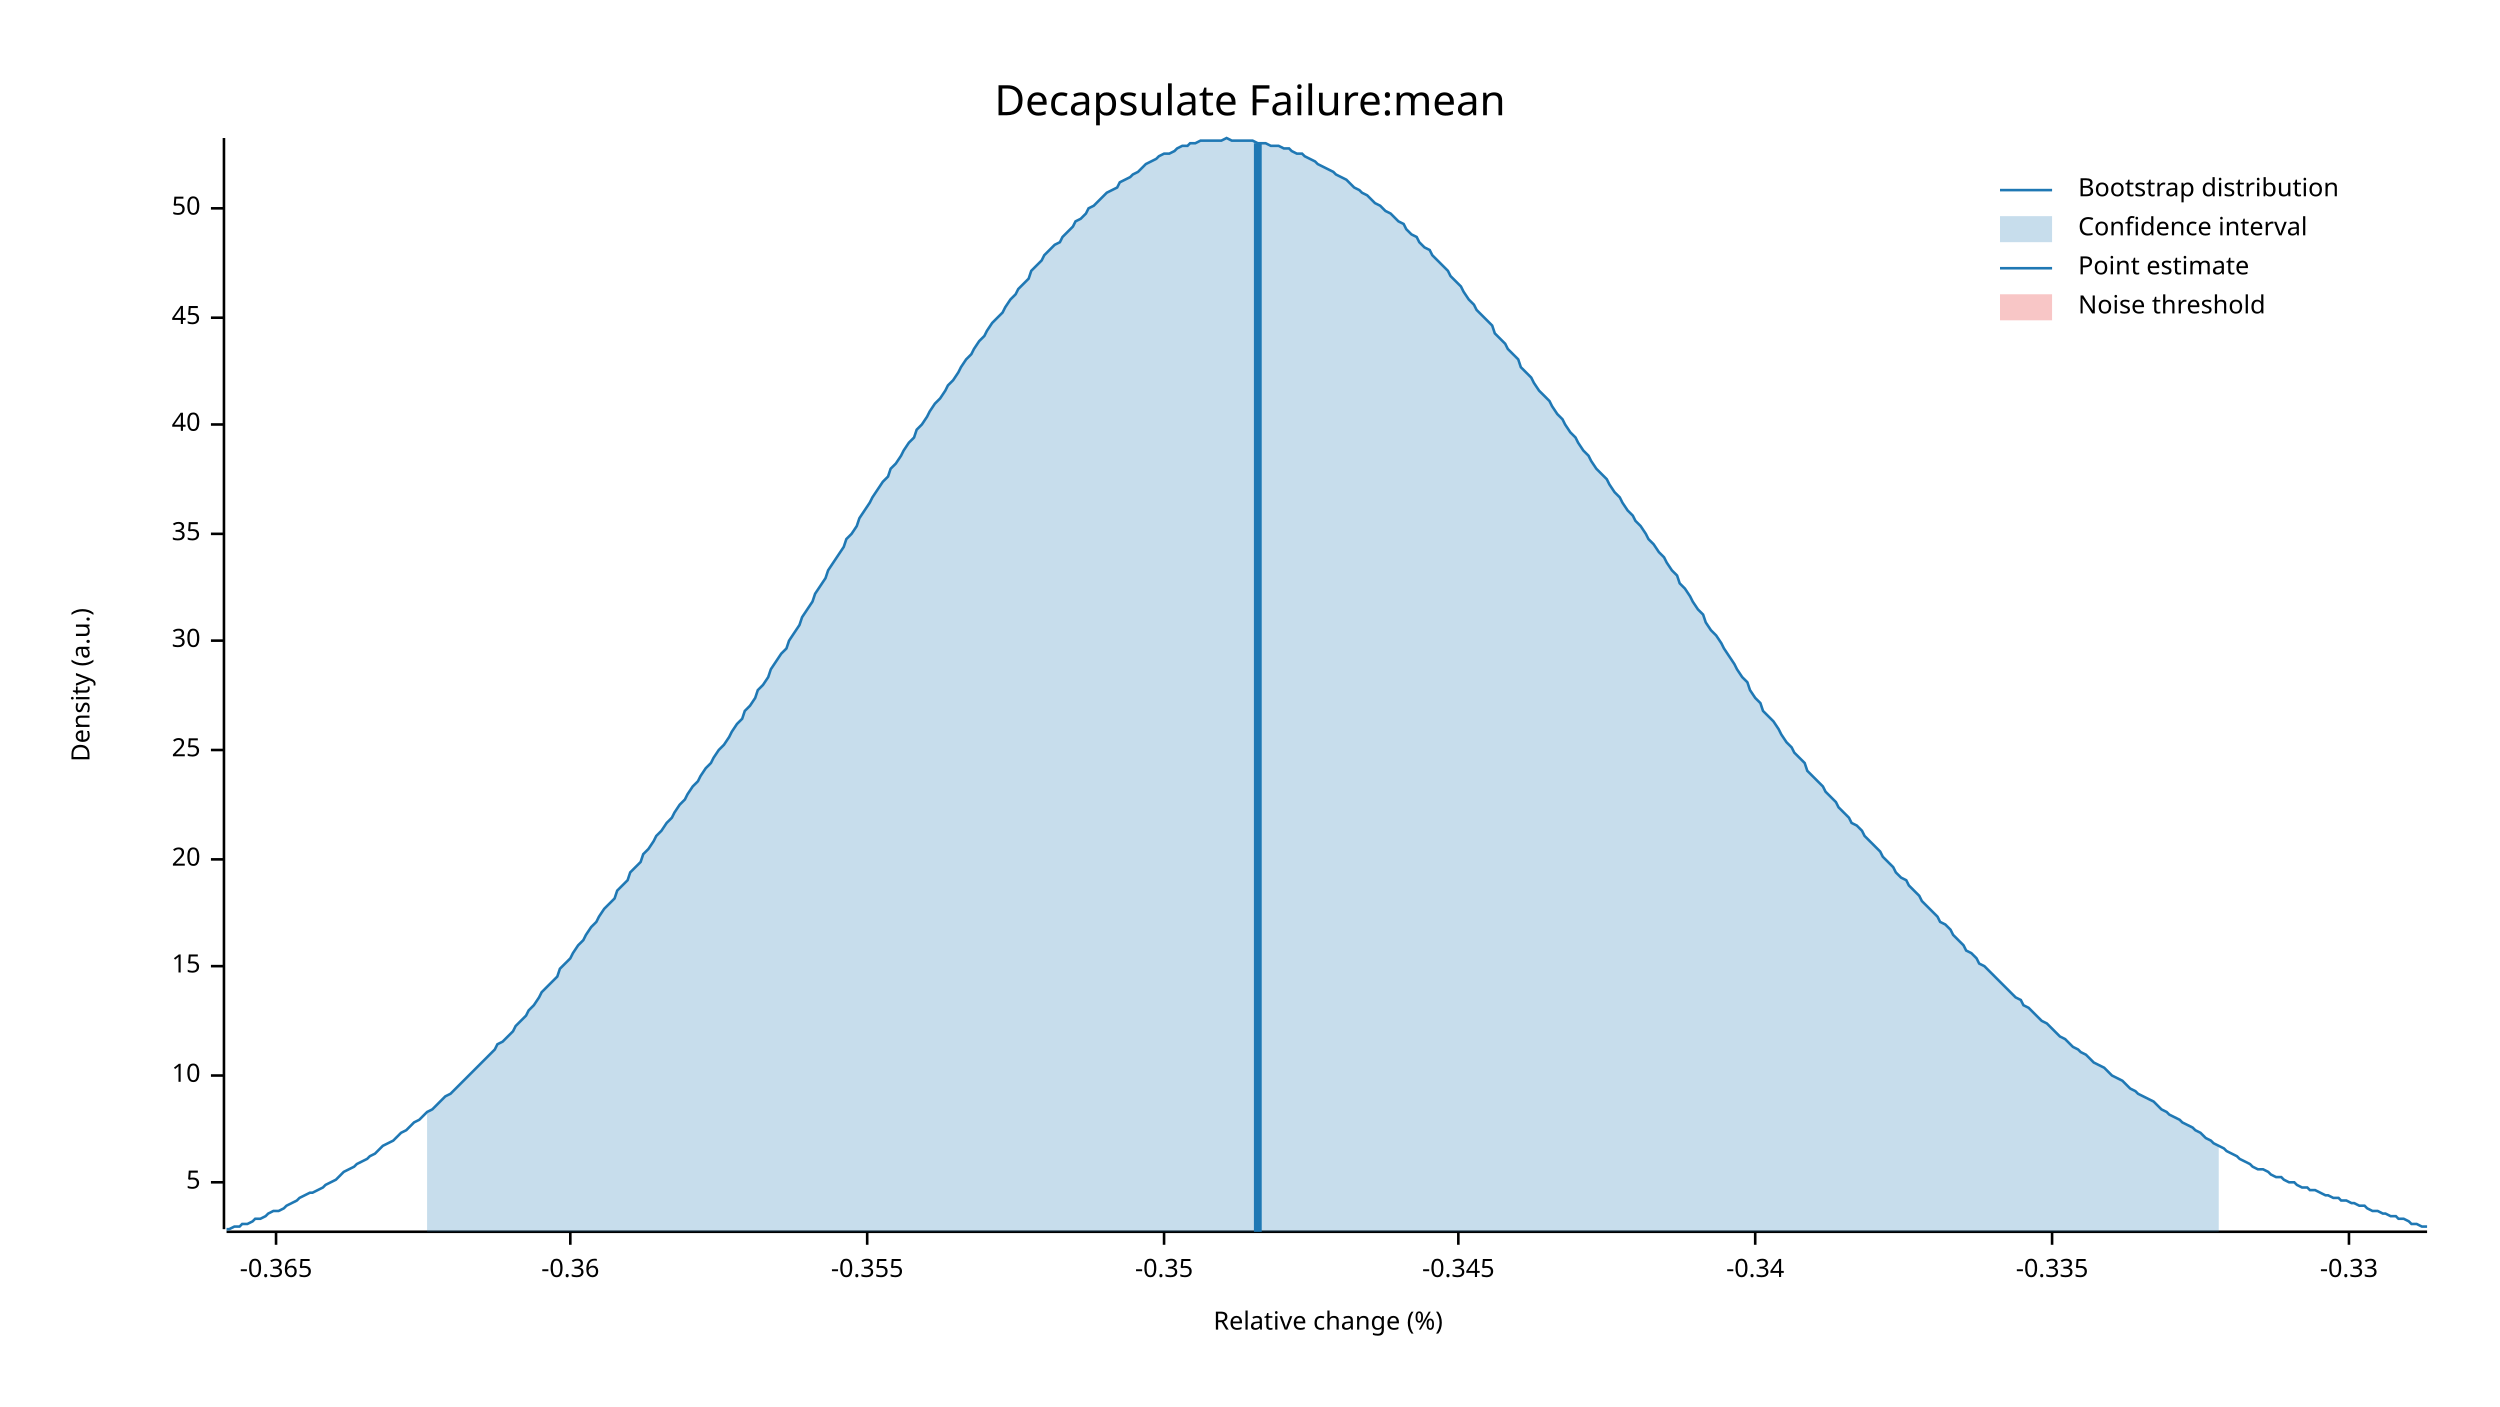
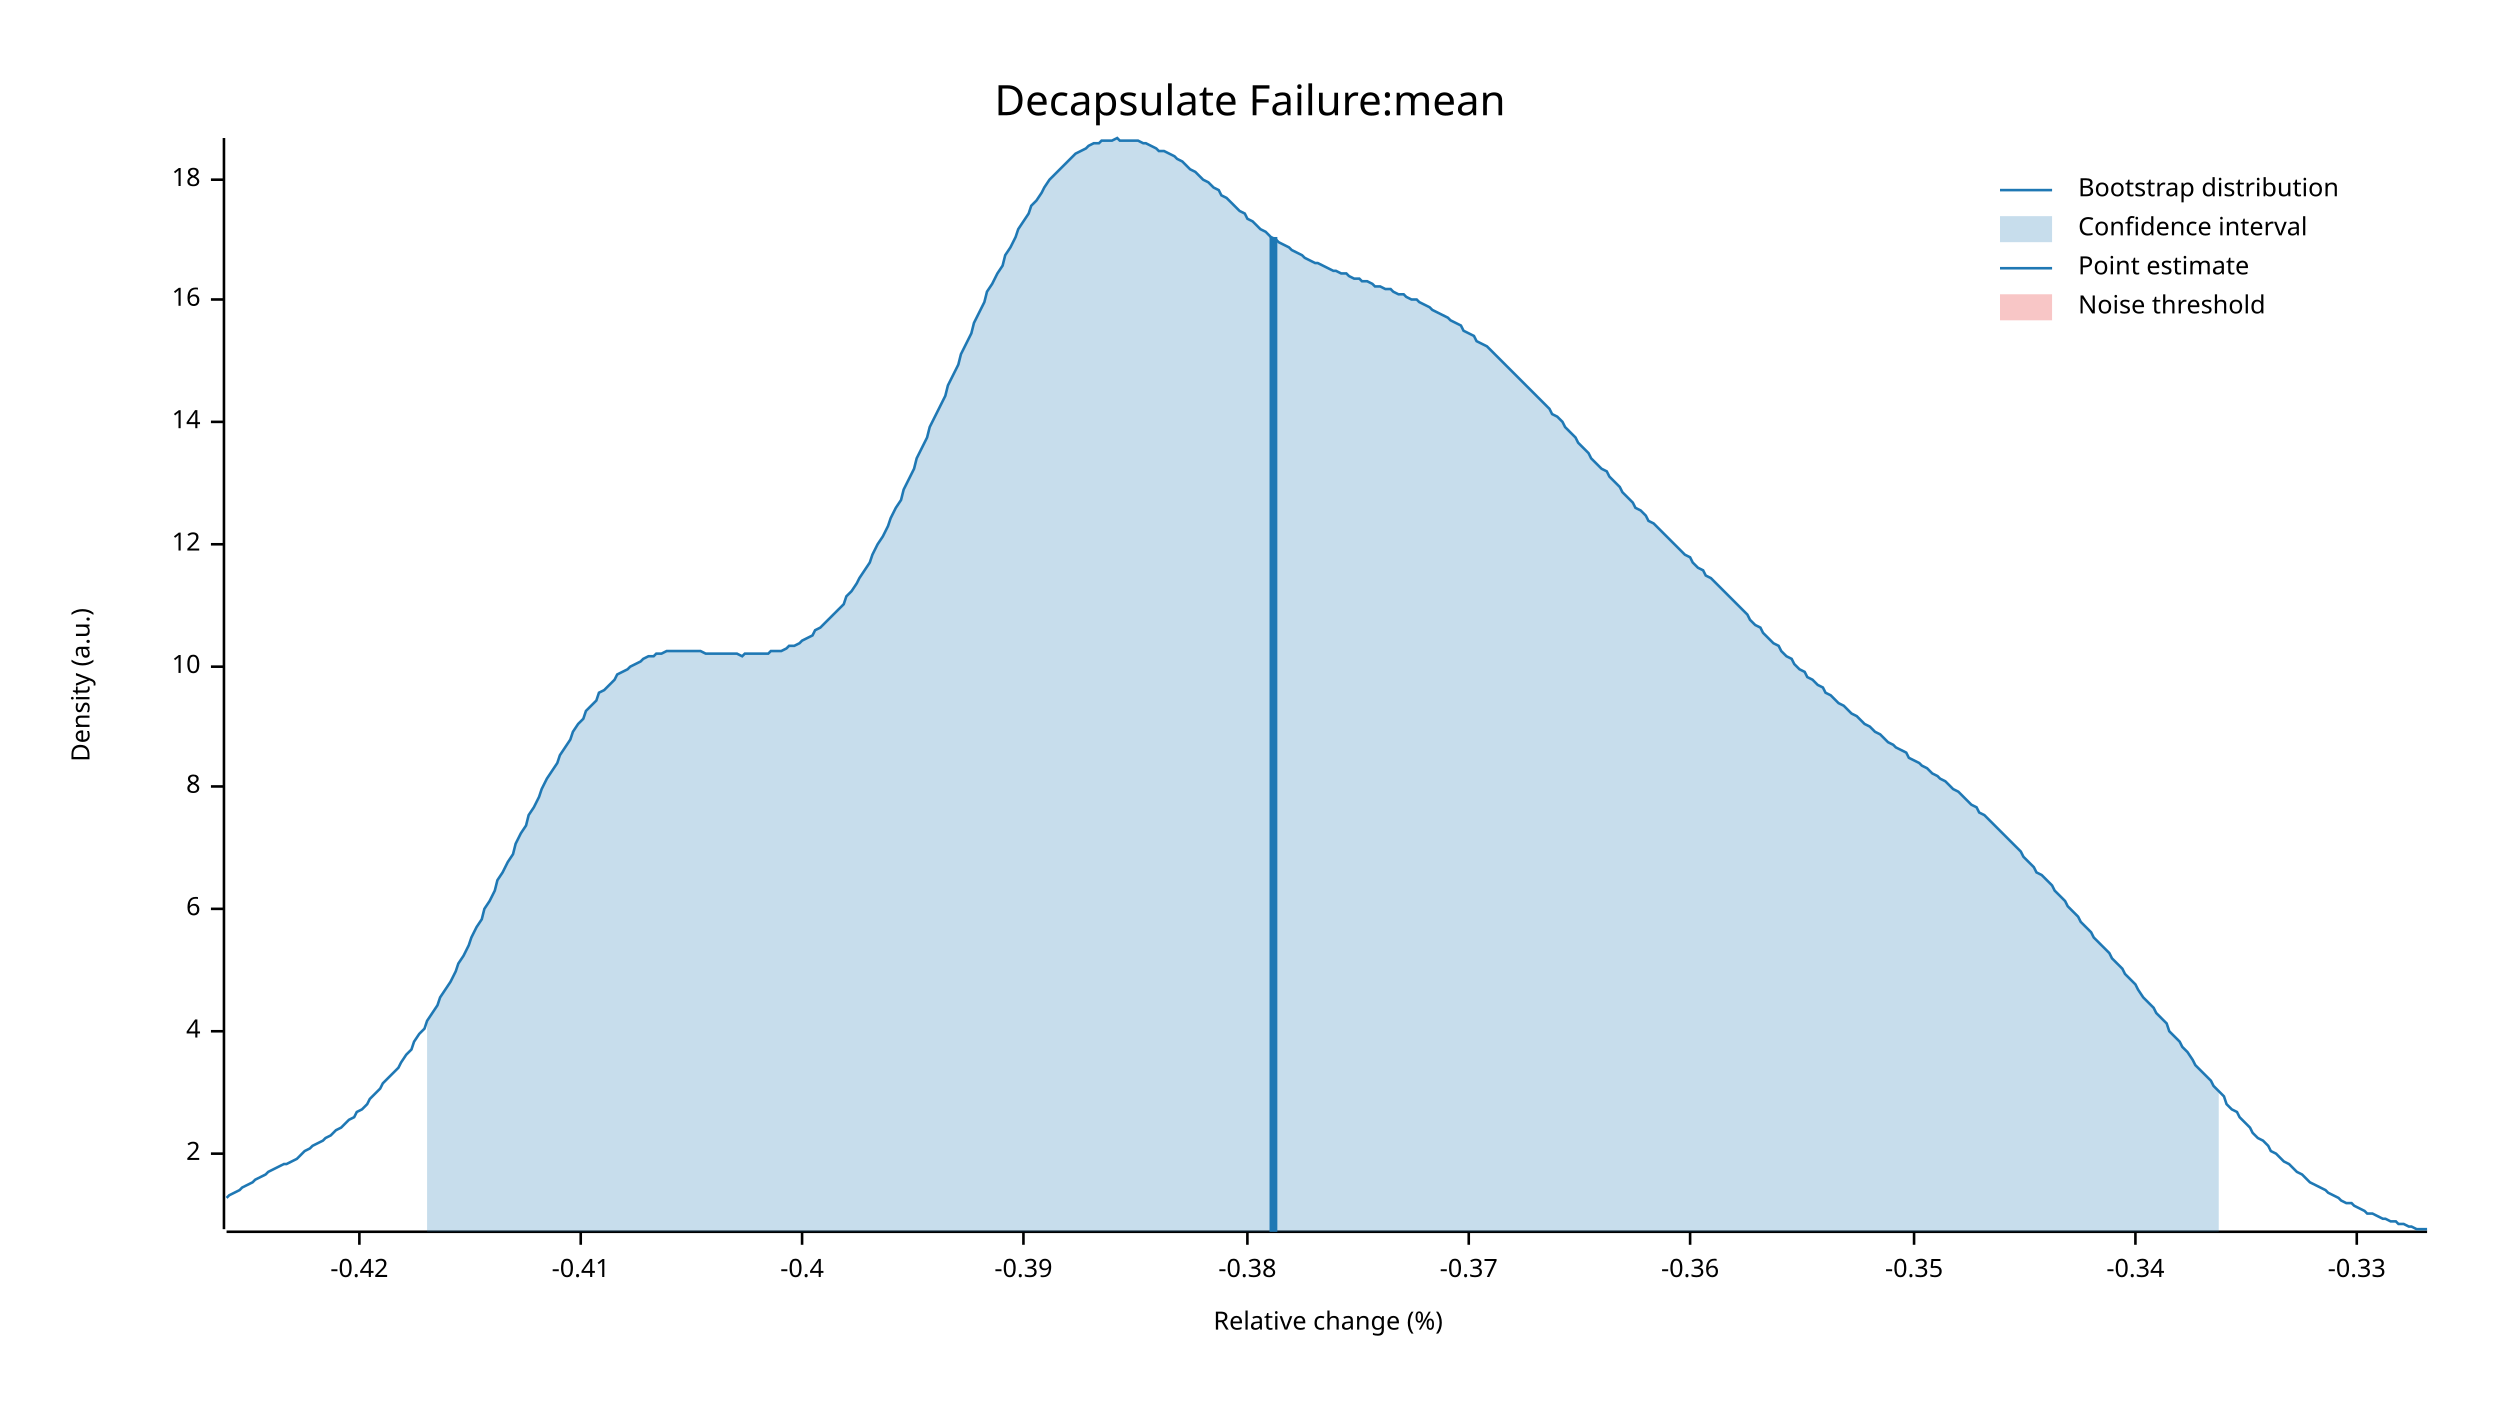
<svg xmlns="http://www.w3.org/2000/svg" width="960" height="540" viewBox="0 0 960 540">
  <text x="480" y="32" dy="0.76em" text-anchor="middle" font-family="sans-serif" font-size="16.129" opacity="1" fill="#000000">
Decapsulate Failure:mean
</text>
  <text x="27" y="263" dy="0.76em" text-anchor="middle" font-family="sans-serif" font-size="9.677" opacity="1" fill="#000000" transform="rotate(270, 27, 263)">
Density (a.u.)
</text>
  <text x="510" y="513" dy="-0.5ex" text-anchor="middle" font-family="sans-serif" font-size="9.677" opacity="1" fill="#000000">
Relative change (%)
</text>
  <polyline fill="none" opacity="1" stroke="#000000" stroke-width="1" points="86,53 86,472 " />
-   <text x="77" y="454" dy="0.5ex" text-anchor="end" font-family="sans-serif" font-size="9.677" opacity="1" fill="#000000">
- 5
+   <text x="77" y="443" dy="0.5ex" text-anchor="end" font-family="sans-serif" font-size="9.677" opacity="1" fill="#000000">
+ 2
</text>
-   <polyline fill="none" opacity="1" stroke="#000000" stroke-width="1" points="81,454 86,454 " />
-   <text x="77" y="413" dy="0.5ex" text-anchor="end" font-family="sans-serif" font-size="9.677" opacity="1" fill="#000000">
+   <polyline fill="none" opacity="1" stroke="#000000" stroke-width="1" points="81,443 86,443 " />
+   <text x="77" y="396" dy="0.5ex" text-anchor="end" font-family="sans-serif" font-size="9.677" opacity="1" fill="#000000">
+ 4
+ </text>
+   <polyline fill="none" opacity="1" stroke="#000000" stroke-width="1" points="81,396 86,396 " />
+   <text x="77" y="349" dy="0.5ex" text-anchor="end" font-family="sans-serif" font-size="9.677" opacity="1" fill="#000000">
+ 6
+ </text>
+   <polyline fill="none" opacity="1" stroke="#000000" stroke-width="1" points="81,349 86,349 " />
+   <text x="77" y="302" dy="0.5ex" text-anchor="end" font-family="sans-serif" font-size="9.677" opacity="1" fill="#000000">
+ 8
+ </text>
+   <polyline fill="none" opacity="1" stroke="#000000" stroke-width="1" points="81,302 86,302 " />
+   <text x="77" y="256" dy="0.5ex" text-anchor="end" font-family="sans-serif" font-size="9.677" opacity="1" fill="#000000">
10
</text>
-   <polyline fill="none" opacity="1" stroke="#000000" stroke-width="1" points="81,413 86,413 " />
-   <text x="77" y="371" dy="0.5ex" text-anchor="end" font-family="sans-serif" font-size="9.677" opacity="1" fill="#000000">
- 15
+   <polyline fill="none" opacity="1" stroke="#000000" stroke-width="1" points="81,256 86,256 " />
+   <text x="77" y="209" dy="0.5ex" text-anchor="end" font-family="sans-serif" font-size="9.677" opacity="1" fill="#000000">
+ 12
</text>
-   <polyline fill="none" opacity="1" stroke="#000000" stroke-width="1" points="81,371 86,371 " />
-   <text x="77" y="330" dy="0.5ex" text-anchor="end" font-family="sans-serif" font-size="9.677" opacity="1" fill="#000000">
- 20
+   <polyline fill="none" opacity="1" stroke="#000000" stroke-width="1" points="81,209 86,209 " />
+   <text x="77" y="162" dy="0.5ex" text-anchor="end" font-family="sans-serif" font-size="9.677" opacity="1" fill="#000000">
+ 14
</text>
-   <polyline fill="none" opacity="1" stroke="#000000" stroke-width="1" points="81,330 86,330 " />
-   <text x="77" y="288" dy="0.5ex" text-anchor="end" font-family="sans-serif" font-size="9.677" opacity="1" fill="#000000">
- 25
+   <polyline fill="none" opacity="1" stroke="#000000" stroke-width="1" points="81,162 86,162 " />
+   <text x="77" y="115" dy="0.5ex" text-anchor="end" font-family="sans-serif" font-size="9.677" opacity="1" fill="#000000">
+ 16
</text>
-   <polyline fill="none" opacity="1" stroke="#000000" stroke-width="1" points="81,288 86,288 " />
-   <text x="77" y="246" dy="0.5ex" text-anchor="end" font-family="sans-serif" font-size="9.677" opacity="1" fill="#000000">
- 30
+   <polyline fill="none" opacity="1" stroke="#000000" stroke-width="1" points="81,115 86,115 " />
+   <text x="77" y="69" dy="0.5ex" text-anchor="end" font-family="sans-serif" font-size="9.677" opacity="1" fill="#000000">
+ 18
</text>
-   <polyline fill="none" opacity="1" stroke="#000000" stroke-width="1" points="81,246 86,246 " />
-   <text x="77" y="205" dy="0.5ex" text-anchor="end" font-family="sans-serif" font-size="9.677" opacity="1" fill="#000000">
- 35
+   <polyline fill="none" opacity="1" stroke="#000000" stroke-width="1" points="81,69 86,69 " />
+   <polyline fill="none" opacity="1" stroke="#000000" stroke-width="1" points="87,473 932,473 " />
+   <text x="138" y="483" dy="0.76em" text-anchor="middle" font-family="sans-serif" font-size="9.677" opacity="1" fill="#000000">
+ -0.42
</text>
-   <polyline fill="none" opacity="1" stroke="#000000" stroke-width="1" points="81,205 86,205 " />
-   <text x="77" y="163" dy="0.5ex" text-anchor="end" font-family="sans-serif" font-size="9.677" opacity="1" fill="#000000">
- 40
+   <polyline fill="none" opacity="1" stroke="#000000" stroke-width="1" points="138,473 138,478 " />
+   <text x="223" y="483" dy="0.76em" text-anchor="middle" font-family="sans-serif" font-size="9.677" opacity="1" fill="#000000">
+ -0.41
</text>
-   <polyline fill="none" opacity="1" stroke="#000000" stroke-width="1" points="81,163 86,163 " />
-   <text x="77" y="122" dy="0.5ex" text-anchor="end" font-family="sans-serif" font-size="9.677" opacity="1" fill="#000000">
- 45
+   <polyline fill="none" opacity="1" stroke="#000000" stroke-width="1" points="223,473 223,478 " />
+   <text x="308" y="483" dy="0.76em" text-anchor="middle" font-family="sans-serif" font-size="9.677" opacity="1" fill="#000000">
+ -0.4
</text>
-   <polyline fill="none" opacity="1" stroke="#000000" stroke-width="1" points="81,122 86,122 " />
-   <text x="77" y="80" dy="0.5ex" text-anchor="end" font-family="sans-serif" font-size="9.677" opacity="1" fill="#000000">
- 50
+   <polyline fill="none" opacity="1" stroke="#000000" stroke-width="1" points="308,473 308,478 " />
+   <text x="393" y="483" dy="0.76em" text-anchor="middle" font-family="sans-serif" font-size="9.677" opacity="1" fill="#000000">
+ -0.39
</text>
-   <polyline fill="none" opacity="1" stroke="#000000" stroke-width="1" points="81,80 86,80 " />
-   <polyline fill="none" opacity="1" stroke="#000000" stroke-width="1" points="87,473 932,473 " />
-   <text x="106" y="483" dy="0.76em" text-anchor="middle" font-family="sans-serif" font-size="9.677" opacity="1" fill="#000000">
- -0.365
+   <polyline fill="none" opacity="1" stroke="#000000" stroke-width="1" points="393,473 393,478 " />
+   <text x="479" y="483" dy="0.76em" text-anchor="middle" font-family="sans-serif" font-size="9.677" opacity="1" fill="#000000">
+ -0.38
</text>
-   <polyline fill="none" opacity="1" stroke="#000000" stroke-width="1" points="106,473 106,478 " />
-   <text x="219" y="483" dy="0.76em" text-anchor="middle" font-family="sans-serif" font-size="9.677" opacity="1" fill="#000000">
+   <polyline fill="none" opacity="1" stroke="#000000" stroke-width="1" points="479,473 479,478 " />
+   <text x="564" y="483" dy="0.76em" text-anchor="middle" font-family="sans-serif" font-size="9.677" opacity="1" fill="#000000">
+ -0.37
+ </text>
+   <polyline fill="none" opacity="1" stroke="#000000" stroke-width="1" points="564,473 564,478 " />
+   <text x="649" y="483" dy="0.76em" text-anchor="middle" font-family="sans-serif" font-size="9.677" opacity="1" fill="#000000">
-0.36
</text>
-   <polyline fill="none" opacity="1" stroke="#000000" stroke-width="1" points="219,473 219,478 " />
-   <text x="333" y="483" dy="0.76em" text-anchor="middle" font-family="sans-serif" font-size="9.677" opacity="1" fill="#000000">
- -0.355
- </text>
-   <polyline fill="none" opacity="1" stroke="#000000" stroke-width="1" points="333,473 333,478 " />
-   <text x="447" y="483" dy="0.76em" text-anchor="middle" font-family="sans-serif" font-size="9.677" opacity="1" fill="#000000">
+   <polyline fill="none" opacity="1" stroke="#000000" stroke-width="1" points="649,473 649,478 " />
+   <text x="735" y="483" dy="0.76em" text-anchor="middle" font-family="sans-serif" font-size="9.677" opacity="1" fill="#000000">
-0.35
</text>
-   <polyline fill="none" opacity="1" stroke="#000000" stroke-width="1" points="447,473 447,478 " />
-   <text x="560" y="483" dy="0.76em" text-anchor="middle" font-family="sans-serif" font-size="9.677" opacity="1" fill="#000000">
- -0.345
- </text>
-   <polyline fill="none" opacity="1" stroke="#000000" stroke-width="1" points="560,473 560,478 " />
-   <text x="674" y="483" dy="0.76em" text-anchor="middle" font-family="sans-serif" font-size="9.677" opacity="1" fill="#000000">
+   <polyline fill="none" opacity="1" stroke="#000000" stroke-width="1" points="735,473 735,478 " />
+   <text x="820" y="483" dy="0.76em" text-anchor="middle" font-family="sans-serif" font-size="9.677" opacity="1" fill="#000000">
-0.34
</text>
-   <polyline fill="none" opacity="1" stroke="#000000" stroke-width="1" points="674,473 674,478 " />
-   <text x="788" y="483" dy="0.76em" text-anchor="middle" font-family="sans-serif" font-size="9.677" opacity="1" fill="#000000">
- -0.335
- </text>
-   <polyline fill="none" opacity="1" stroke="#000000" stroke-width="1" points="788,473 788,478 " />
-   <text x="902" y="483" dy="0.76em" text-anchor="middle" font-family="sans-serif" font-size="9.677" opacity="1" fill="#000000">
+   <polyline fill="none" opacity="1" stroke="#000000" stroke-width="1" points="820,473 820,478 " />
+   <text x="905" y="483" dy="0.76em" text-anchor="middle" font-family="sans-serif" font-size="9.677" opacity="1" fill="#000000">
-0.33
</text>
-   <polyline fill="none" opacity="1" stroke="#000000" stroke-width="1" points="902,473 902,478 " />
-   <polyline fill="none" opacity="1" stroke="#1F78B4" stroke-width="1" points="87,472 88,472 90,471 92,471 93,470 95,470 97,469 98,468 100,468 102,467 103,466 105,465 107,465 109,464 110,463 112,462 114,461 115,460 117,459 119,458 120,458 122,457 124,456 125,455 127,454 129,453 131,451 132,450 134,449 136,448 137,447 139,446 141,445 142,444 144,443 146,441 147,440 149,439 151,438 153,436 154,435 156,434 158,432 159,431 161,430 163,428 164,427 166,426 168,424 169,423 171,421 173,420 175,418 176,417 178,415 180,413 181,412 183,410 185,408 186,407 188,405 190,403 191,401 193,400 195,398 197,396 198,394 200,392 202,390 203,388 205,386 207,383 208,381 210,379 212,377 214,375 215,372 217,370 219,368 220,366 222,363 224,361 225,359 227,356 229,354 230,352 232,349 234,347 236,345 237,342 239,340 241,338 242,335 244,333 246,331 247,328 249,326 251,323 252,321 254,319 256,316 258,314 259,312 261,309 263,307 264,305 266,302 268,300 269,298 271,295 273,293 274,291 276,288 278,286 280,283 281,281 283,278 285,276 286,273 288,271 290,268 291,265 293,263 295,260 296,257 298,254 300,251 302,249 303,246 305,243 307,240 308,237 310,234 312,231 313,228 315,225 317,222 318,219 320,216 322,213 324,210 325,207 327,205 329,202 330,199 332,196 334,193 335,191 337,188 339,185 341,183 342,180 344,178 346,175 347,173 349,170 351,168 352,165 354,163 356,160 357,158 359,155 361,153 363,150 364,148 366,146 368,143 369,141 371,138 373,136 374,134 376,131 378,129 379,127 381,124 383,122 385,120 386,118 388,115 390,113 391,111 393,109 395,107 396,104 398,102 400,100 401,98 403,96 405,94 407,93 408,91 410,89 412,87 413,85 415,84 417,82 418,80 420,79 422,77 423,76 425,74 427,73 429,72 430,70 432,69 434,68 435,67 437,66 439,64 440,63 442,62 444,61 445,60 447,59 449,59 451,58 452,57 454,56 456,56 457,55 459,55 461,54 462,54 464,54 466,54 468,54 469,54 471,53 473,54 474,54 476,54 478,54 479,54 481,54 483,55 484,55 486,55 488,56 490,56 491,56 493,57 495,57 496,58 498,59 500,59 501,60 503,61 505,62 506,63 508,64 510,65 512,66 513,67 515,68 517,69 518,70 520,72 522,73 523,74 525,75 527,77 528,78 530,79 532,81 534,82 535,83 537,85 539,86 540,88 542,90 544,91 545,93 547,95 549,96 550,98 552,100 554,102 556,104 557,106 559,108 561,110 562,112 564,115 566,117 567,119 569,121 571,123 573,125 574,128 576,130 578,132 579,134 581,136 583,138 584,141 586,143 588,145 589,147 591,150 593,152 595,154 596,156 598,159 600,161 601,163 603,166 605,168 606,170 608,173 610,175 611,177 613,180 615,182 617,184 618,186 620,189 622,191 623,193 625,196 627,198 628,200 630,202 632,205 633,207 635,209 637,212 639,214 640,216 642,219 644,221 645,224 647,226 649,229 650,231 652,234 654,236 655,239 657,242 659,244 661,247 662,249 664,252 666,255 667,257 669,260 671,262 672,265 674,268 676,270 677,273 679,275 681,277 683,280 684,282 686,285 688,287 689,289 691,291 693,293 694,296 696,298 698,300 700,302 701,304 703,306 705,308 706,310 708,312 710,314 711,316 713,317 715,319 716,321 718,323 720,325 722,327 723,329 725,331 727,333 728,335 730,337 732,338 733,340 735,342 737,344 738,346 740,348 742,350 744,352 745,354 747,355 749,357 750,359 752,361 754,363 755,365 757,366 759,368 760,370 762,371 764,373 766,375 767,376 769,378 771,380 772,381 774,383 776,384 777,386 779,387 781,389 782,390 784,392 786,393 788,395 789,396 791,398 793,399 794,400 796,402 798,403 799,404 801,405 803,407 804,408 806,409 808,410 810,412 811,413 813,414 815,415 816,416 818,418 820,419 821,420 823,421 825,422 827,423 828,424 830,426 832,427 833,428 835,429 837,430 838,431 840,432 842,433 843,434 845,435 847,437 849,438 850,439 852,440 854,441 855,442 857,443 859,444 860,445 862,446 864,447 865,448 867,449 869,449 871,450 872,451 874,452 876,452 877,453 879,454 881,454 882,455 884,456 886,456 887,457 889,457 891,458 893,459 894,459 896,460 898,460 899,461 901,461 903,462 904,462 906,463 908,463 909,464 911,465 913,465 915,466 916,466 918,467 920,467 921,468 923,468 925,469 926,470 928,470 930,471 932,471 " />
-   <polygon opacity="0.25" fill="#1F78B4" points="164,427 166,426 168,424 169,423 171,421 173,420 175,418 176,417 178,415 180,413 181,412 183,410 185,408 186,407 188,405 190,403 191,401 193,400 195,398 197,396 198,394 200,392 202,390 203,388 205,386 207,383 208,381 210,379 212,377 214,375 215,372 217,370 219,368 220,366 222,363 224,361 225,359 227,356 229,354 230,352 232,349 234,347 236,345 237,342 239,340 241,338 242,335 244,333 246,331 247,328 249,326 251,323 252,321 254,319 256,316 258,314 259,312 261,309 263,307 264,305 266,302 268,300 269,298 271,295 273,293 274,291 276,288 278,286 280,283 281,281 283,278 285,276 286,273 288,271 290,268 291,265 293,263 295,260 296,257 298,254 300,251 302,249 303,246 305,243 307,240 308,237 310,234 312,231 313,228 315,225 317,222 318,219 320,216 322,213 324,210 325,207 327,205 329,202 330,199 332,196 334,193 335,191 337,188 339,185 341,183 342,180 344,178 346,175 347,173 349,170 351,168 352,165 354,163 356,160 357,158 359,155 361,153 363,150 364,148 366,146 368,143 369,141 371,138 373,136 374,134 376,131 378,129 379,127 381,124 383,122 385,120 386,118 388,115 390,113 391,111 393,109 395,107 396,104 398,102 400,100 401,98 403,96 405,94 407,93 408,91 410,89 412,87 413,85 415,84 417,82 418,80 420,79 422,77 423,76 425,74 427,73 429,72 430,70 432,69 434,68 435,67 437,66 439,64 440,63 442,62 444,61 445,60 447,59 449,59 451,58 452,57 454,56 456,56 457,55 459,55 461,54 462,54 464,54 466,54 468,54 469,54 471,53 473,54 474,54 476,54 478,54 479,54 481,54 483,55 484,55 486,55 488,56 490,56 491,56 493,57 495,57 496,58 498,59 500,59 501,60 503,61 505,62 506,63 508,64 510,65 512,66 513,67 515,68 517,69 518,70 520,72 522,73 523,74 525,75 527,77 528,78 530,79 532,81 534,82 535,83 537,85 539,86 540,88 542,90 544,91 545,93 547,95 549,96 550,98 552,100 554,102 556,104 557,106 559,108 561,110 562,112 564,115 566,117 567,119 569,121 571,123 573,125 574,128 576,130 578,132 579,134 581,136 583,138 584,141 586,143 588,145 589,147 591,150 593,152 595,154 596,156 598,159 600,161 601,163 603,166 605,168 606,170 608,173 610,175 611,177 613,180 615,182 617,184 618,186 620,189 622,191 623,193 625,196 627,198 628,200 630,202 632,205 633,207 635,209 637,212 639,214 640,216 642,219 644,221 645,224 647,226 649,229 650,231 652,234 654,236 655,239 657,242 659,244 661,247 662,249 664,252 666,255 667,257 669,260 671,262 672,265 674,268 676,270 677,273 679,275 681,277 683,280 684,282 686,285 688,287 689,289 691,291 693,293 694,296 696,298 698,300 700,302 701,304 703,306 705,308 706,310 708,312 710,314 711,316 713,317 715,319 716,321 718,323 720,325 722,327 723,329 725,331 727,333 728,335 730,337 732,338 733,340 735,342 737,344 738,346 740,348 742,350 744,352 745,354 747,355 749,357 750,359 752,361 754,363 755,365 757,366 759,368 760,370 762,371 764,373 766,375 767,376 769,378 771,380 772,381 774,383 776,384 777,386 779,387 781,389 782,390 784,392 786,393 788,395 789,396 791,398 793,399 794,400 796,402 798,403 799,404 801,405 803,407 804,408 806,409 808,410 810,412 811,413 813,414 815,415 816,416 818,418 820,419 821,420 823,421 825,422 827,423 828,424 830,426 832,427 833,428 835,429 837,430 838,431 840,432 842,433 843,434 845,435 847,437 849,438 850,439 852,440 852,473 164,473 " />
-   <polyline fill="none" opacity="1" stroke="#1F78B4" stroke-width="3" points="483,473 483,55 " />
+   <polyline fill="none" opacity="1" stroke="#000000" stroke-width="1" points="905,473 905,478 " />
+   <polyline fill="none" opacity="1" stroke="#1F78B4" stroke-width="1" points="87,460 88,459 90,458 92,457 93,456 95,455 97,454 98,453 100,452 102,451 103,450 105,449 107,448 109,447 110,447 112,446 114,445 115,444 117,442 119,441 120,440 122,439 124,438 125,437 127,436 129,434 131,433 132,432 134,430 136,429 137,427 139,426 141,424 142,422 144,420 146,418 147,416 149,414 151,412 153,410 154,408 156,405 158,403 159,400 161,397 163,395 164,392 166,389 168,386 169,383 171,380 173,377 175,373 176,370 178,367 180,363 181,360 183,356 185,353 186,349 188,346 190,342 191,338 193,335 195,331 197,328 198,324 200,320 202,317 203,313 205,310 207,306 208,303 210,299 212,296 214,293 215,290 217,287 219,284 220,281 222,278 224,276 225,273 227,271 229,269 230,266 232,265 234,263 236,261 237,259 239,258 241,257 242,256 244,255 246,254 247,253 249,252 251,252 252,251 254,251 256,250 258,250 259,250 261,250 263,250 264,250 266,250 268,250 269,250 271,251 273,251 274,251 276,251 278,251 280,251 281,251 283,251 285,252 286,251 288,251 290,251 291,251 293,251 295,251 296,250 298,250 300,250 302,249 303,248 305,248 307,247 308,246 310,245 312,244 313,242 315,241 317,239 318,238 320,236 322,234 324,232 325,229 327,227 329,224 330,222 332,219 334,216 335,213 337,209 339,206 341,202 342,199 344,195 346,192 347,188 349,184 351,180 352,176 354,172 356,168 357,164 359,160 361,156 363,152 364,148 366,144 368,140 369,136 371,132 373,128 374,124 376,120 378,116 379,112 381,109 383,105 385,102 386,98 388,95 390,91 391,88 393,85 395,82 396,79 398,77 400,74 401,72 403,69 405,67 407,65 408,64 410,62 412,60 413,59 415,58 417,57 418,56 420,55 422,55 423,54 425,54 427,54 429,53 430,54 432,54 434,54 435,54 437,54 439,55 440,55 442,56 444,57 445,58 447,58 449,59 451,60 452,61 454,62 456,64 457,65 459,66 461,68 462,69 464,70 466,72 468,73 469,75 471,76 473,78 474,79 476,81 478,82 479,84 481,85 483,87 484,88 486,89 488,91 490,92 491,93 493,94 495,95 496,96 498,97 500,98 501,99 503,100 505,101 506,101 508,102 510,103 512,104 513,104 515,105 517,105 518,106 520,107 522,107 523,108 525,108 527,109 528,110 530,110 532,111 534,111 535,112 537,113 539,113 540,114 542,115 544,115 545,116 547,117 549,118 550,119 552,120 554,121 556,122 557,123 559,124 561,125 562,127 564,128 566,129 567,131 569,132 571,133 573,135 574,136 576,138 578,140 579,141 581,143 583,145 584,146 586,148 588,150 589,151 591,153 593,155 595,157 596,159 598,160 600,162 601,164 603,166 605,168 606,170 608,172 610,174 611,176 613,178 615,180 617,181 618,183 620,185 622,187 623,189 625,191 627,193 628,195 630,196 632,198 633,200 635,201 637,203 639,205 640,206 642,208 644,210 645,211 647,213 649,214 650,216 652,218 654,219 655,221 657,222 659,224 661,226 662,227 664,229 666,231 667,232 669,234 671,236 672,238 674,240 676,241 677,243 679,245 681,247 683,248 684,250 686,252 688,253 689,255 691,257 693,258 694,260 696,261 698,263 700,264 701,266 703,267 705,269 706,270 708,271 710,273 711,274 713,275 715,277 716,278 718,279 720,281 722,282 723,283 725,285 727,286 728,287 730,288 732,289 733,291 735,292 737,293 738,294 740,295 742,297 744,298 745,299 747,300 749,302 750,303 752,304 754,306 755,307 757,309 759,310 760,312 762,313 764,315 766,317 767,318 769,320 771,322 772,323 774,325 776,327 777,329 779,331 781,333 782,335 784,336 786,338 788,340 789,342 791,344 793,346 794,348 796,350 798,352 799,354 801,356 803,358 804,360 806,362 808,364 810,366 811,368 813,370 815,372 816,374 818,376 820,378 821,380 823,383 825,385 827,387 828,389 830,391 832,393 833,396 835,398 837,400 838,402 840,404 842,407 843,409 845,411 847,413 849,415 850,417 852,419 854,421 855,424 857,426 859,427 860,429 862,431 864,433 865,435 867,437 869,438 871,440 872,442 874,443 876,445 877,446 879,447 881,449 882,450 884,451 886,453 887,454 889,455 891,456 893,457 894,458 896,459 898,460 899,461 901,462 903,462 904,463 906,464 908,465 909,466 911,466 913,467 915,468 916,468 918,469 920,469 921,470 923,470 925,471 926,471 928,472 930,472 932,472 " />
+   <polygon opacity="0.25" fill="#1F78B4" points="164,392 166,389 168,386 169,383 171,380 173,377 175,373 176,370 178,367 180,363 181,360 183,356 185,353 186,349 188,346 190,342 191,338 193,335 195,331 197,328 198,324 200,320 202,317 203,313 205,310 207,306 208,303 210,299 212,296 214,293 215,290 217,287 219,284 220,281 222,278 224,276 225,273 227,271 229,269 230,266 232,265 234,263 236,261 237,259 239,258 241,257 242,256 244,255 246,254 247,253 249,252 251,252 252,251 254,251 256,250 258,250 259,250 261,250 263,250 264,250 266,250 268,250 269,250 271,251 273,251 274,251 276,251 278,251 280,251 281,251 283,251 285,252 286,251 288,251 290,251 291,251 293,251 295,251 296,250 298,250 300,250 302,249 303,248 305,248 307,247 308,246 310,245 312,244 313,242 315,241 317,239 318,238 320,236 322,234 324,232 325,229 327,227 329,224 330,222 332,219 334,216 335,213 337,209 339,206 341,202 342,199 344,195 346,192 347,188 349,184 351,180 352,176 354,172 356,168 357,164 359,160 361,156 363,152 364,148 366,144 368,140 369,136 371,132 373,128 374,124 376,120 378,116 379,112 381,109 383,105 385,102 386,98 388,95 390,91 391,88 393,85 395,82 396,79 398,77 400,74 401,72 403,69 405,67 407,65 408,64 410,62 412,60 413,59 415,58 417,57 418,56 420,55 422,55 423,54 425,54 427,54 429,53 430,54 432,54 434,54 435,54 437,54 439,55 440,55 442,56 444,57 445,58 447,58 449,59 451,60 452,61 454,62 456,64 457,65 459,66 461,68 462,69 464,70 466,72 468,73 469,75 471,76 473,78 474,79 476,81 478,82 479,84 481,85 483,87 484,88 486,89 488,91 490,92 491,93 493,94 495,95 496,96 498,97 500,98 501,99 503,100 505,101 506,101 508,102 510,103 512,104 513,104 515,105 517,105 518,106 520,107 522,107 523,108 525,108 527,109 528,110 530,110 532,111 534,111 535,112 537,113 539,113 540,114 542,115 544,115 545,116 547,117 549,118 550,119 552,120 554,121 556,122 557,123 559,124 561,125 562,127 564,128 566,129 567,131 569,132 571,133 573,135 574,136 576,138 578,140 579,141 581,143 583,145 584,146 586,148 588,150 589,151 591,153 593,155 595,157 596,159 598,160 600,162 601,164 603,166 605,168 606,170 608,172 610,174 611,176 613,178 615,180 617,181 618,183 620,185 622,187 623,189 625,191 627,193 628,195 630,196 632,198 633,200 635,201 637,203 639,205 640,206 642,208 644,210 645,211 647,213 649,214 650,216 652,218 654,219 655,221 657,222 659,224 661,226 662,227 664,229 666,231 667,232 669,234 671,236 672,238 674,240 676,241 677,243 679,245 681,247 683,248 684,250 686,252 688,253 689,255 691,257 693,258 694,260 696,261 698,263 700,264 701,266 703,267 705,269 706,270 708,271 710,273 711,274 713,275 715,277 716,278 718,279 720,281 722,282 723,283 725,285 727,286 728,287 730,288 732,289 733,291 735,292 737,293 738,294 740,295 742,297 744,298 745,299 747,300 749,302 750,303 752,304 754,306 755,307 757,309 759,310 760,312 762,313 764,315 766,317 767,318 769,320 771,322 772,323 774,325 776,327 777,329 779,331 781,333 782,335 784,336 786,338 788,340 789,342 791,344 793,346 794,348 796,350 798,352 799,354 801,356 803,358 804,360 806,362 808,364 810,366 811,368 813,370 815,372 816,374 818,376 820,378 821,380 823,383 825,385 827,387 828,389 830,391 832,393 833,396 835,398 837,400 838,402 840,404 842,407 843,409 845,411 847,413 849,415 850,417 852,419 852,473 164,473 " />
+   <polyline fill="none" opacity="1" stroke="#1F78B4" stroke-width="3" points="489,473 489,91 " />
  <rect x="509" y="53" width="0" height="419" opacity="0.1" fill="#E31A1C" stroke="none" />
  <text x="798" y="68" dy="0.76em" text-anchor="start" font-family="sans-serif" font-size="9.677" opacity="1" fill="#000000">
Bootstrap distribution
</text>
  <text x="798" y="83" dy="0.76em" text-anchor="start" font-family="sans-serif" font-size="9.677" opacity="1" fill="#000000">
Confidence interval
</text>
  <text x="798" y="98" dy="0.76em" text-anchor="start" font-family="sans-serif" font-size="9.677" opacity="1" fill="#000000">
Point estimate
</text>
  <text x="798" y="113" dy="0.76em" text-anchor="start" font-family="sans-serif" font-size="9.677" opacity="1" fill="#000000">
Noise threshold
</text>
  <polyline fill="none" opacity="1" stroke="#1F78B4" stroke-width="1" points="768,73 788,73 " />
  <rect x="768" y="83" width="20" height="10" opacity="0.25" fill="#1F78B4" stroke="none" />
  <polyline fill="none" opacity="1" stroke="#1F78B4" stroke-width="1" points="768,103 788,103 " />
  <rect x="768" y="113" width="20" height="10" opacity="0.25" fill="#E31A1C" stroke="none" />
</svg>
